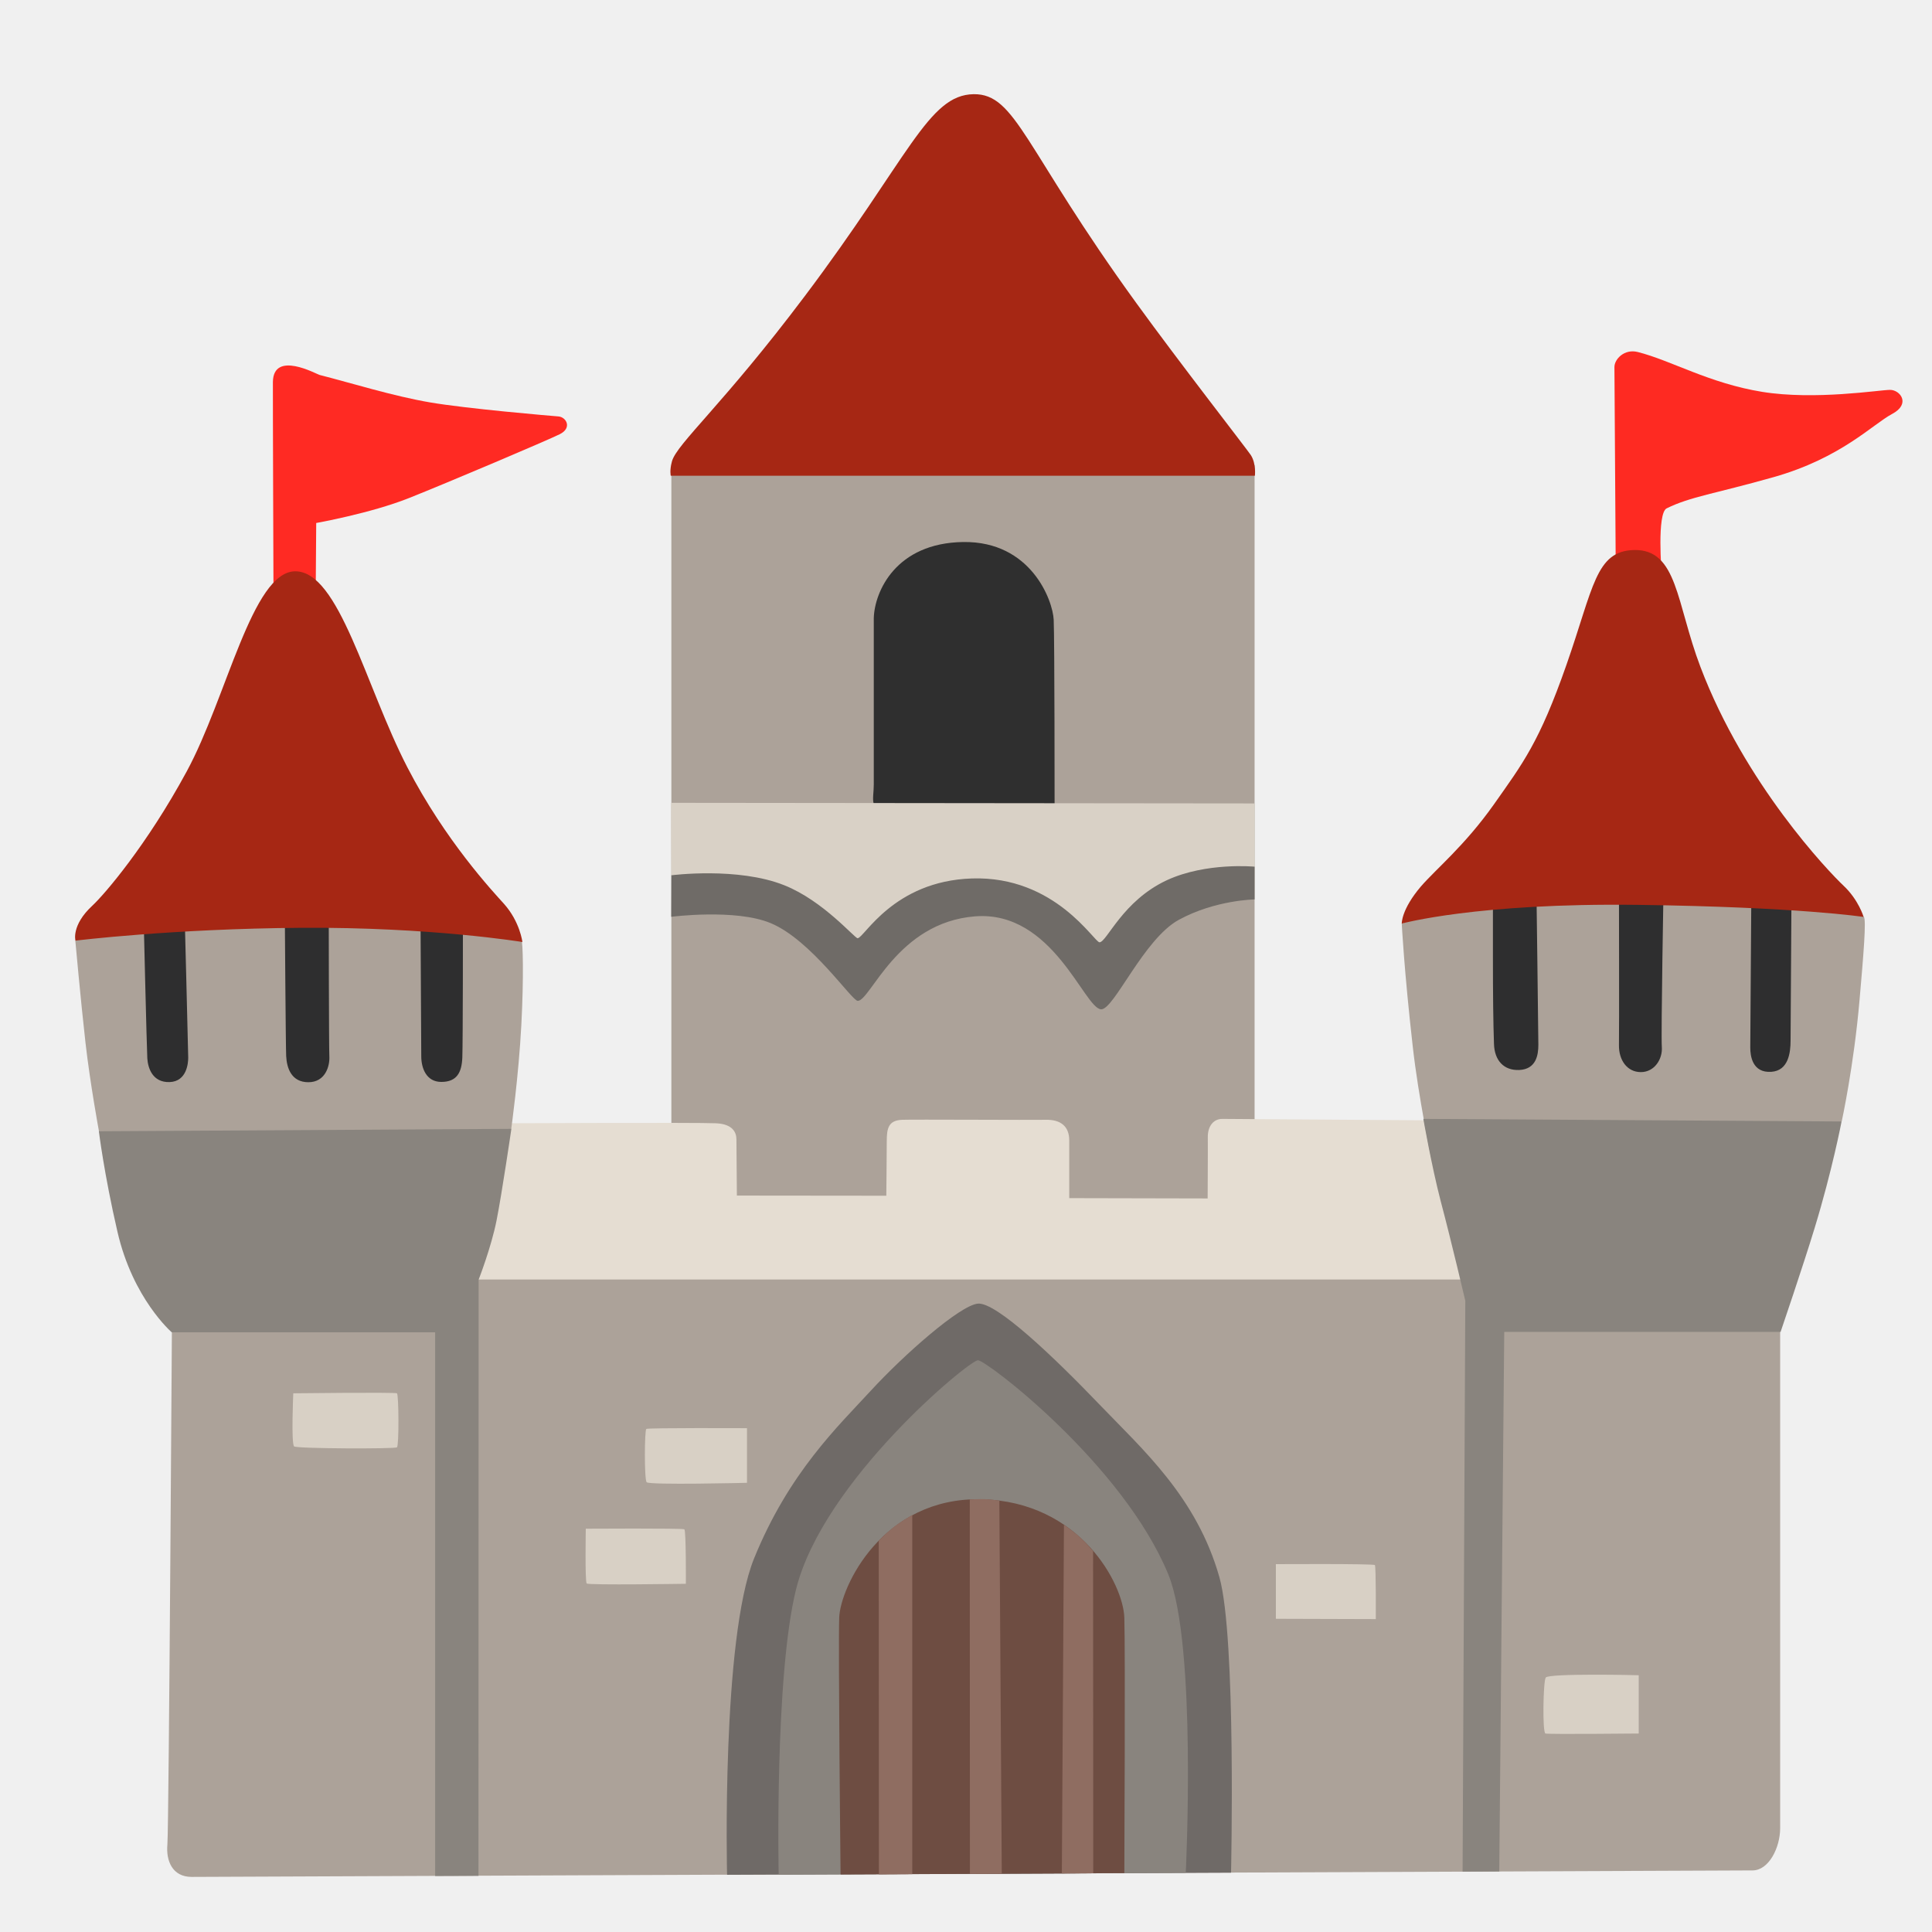
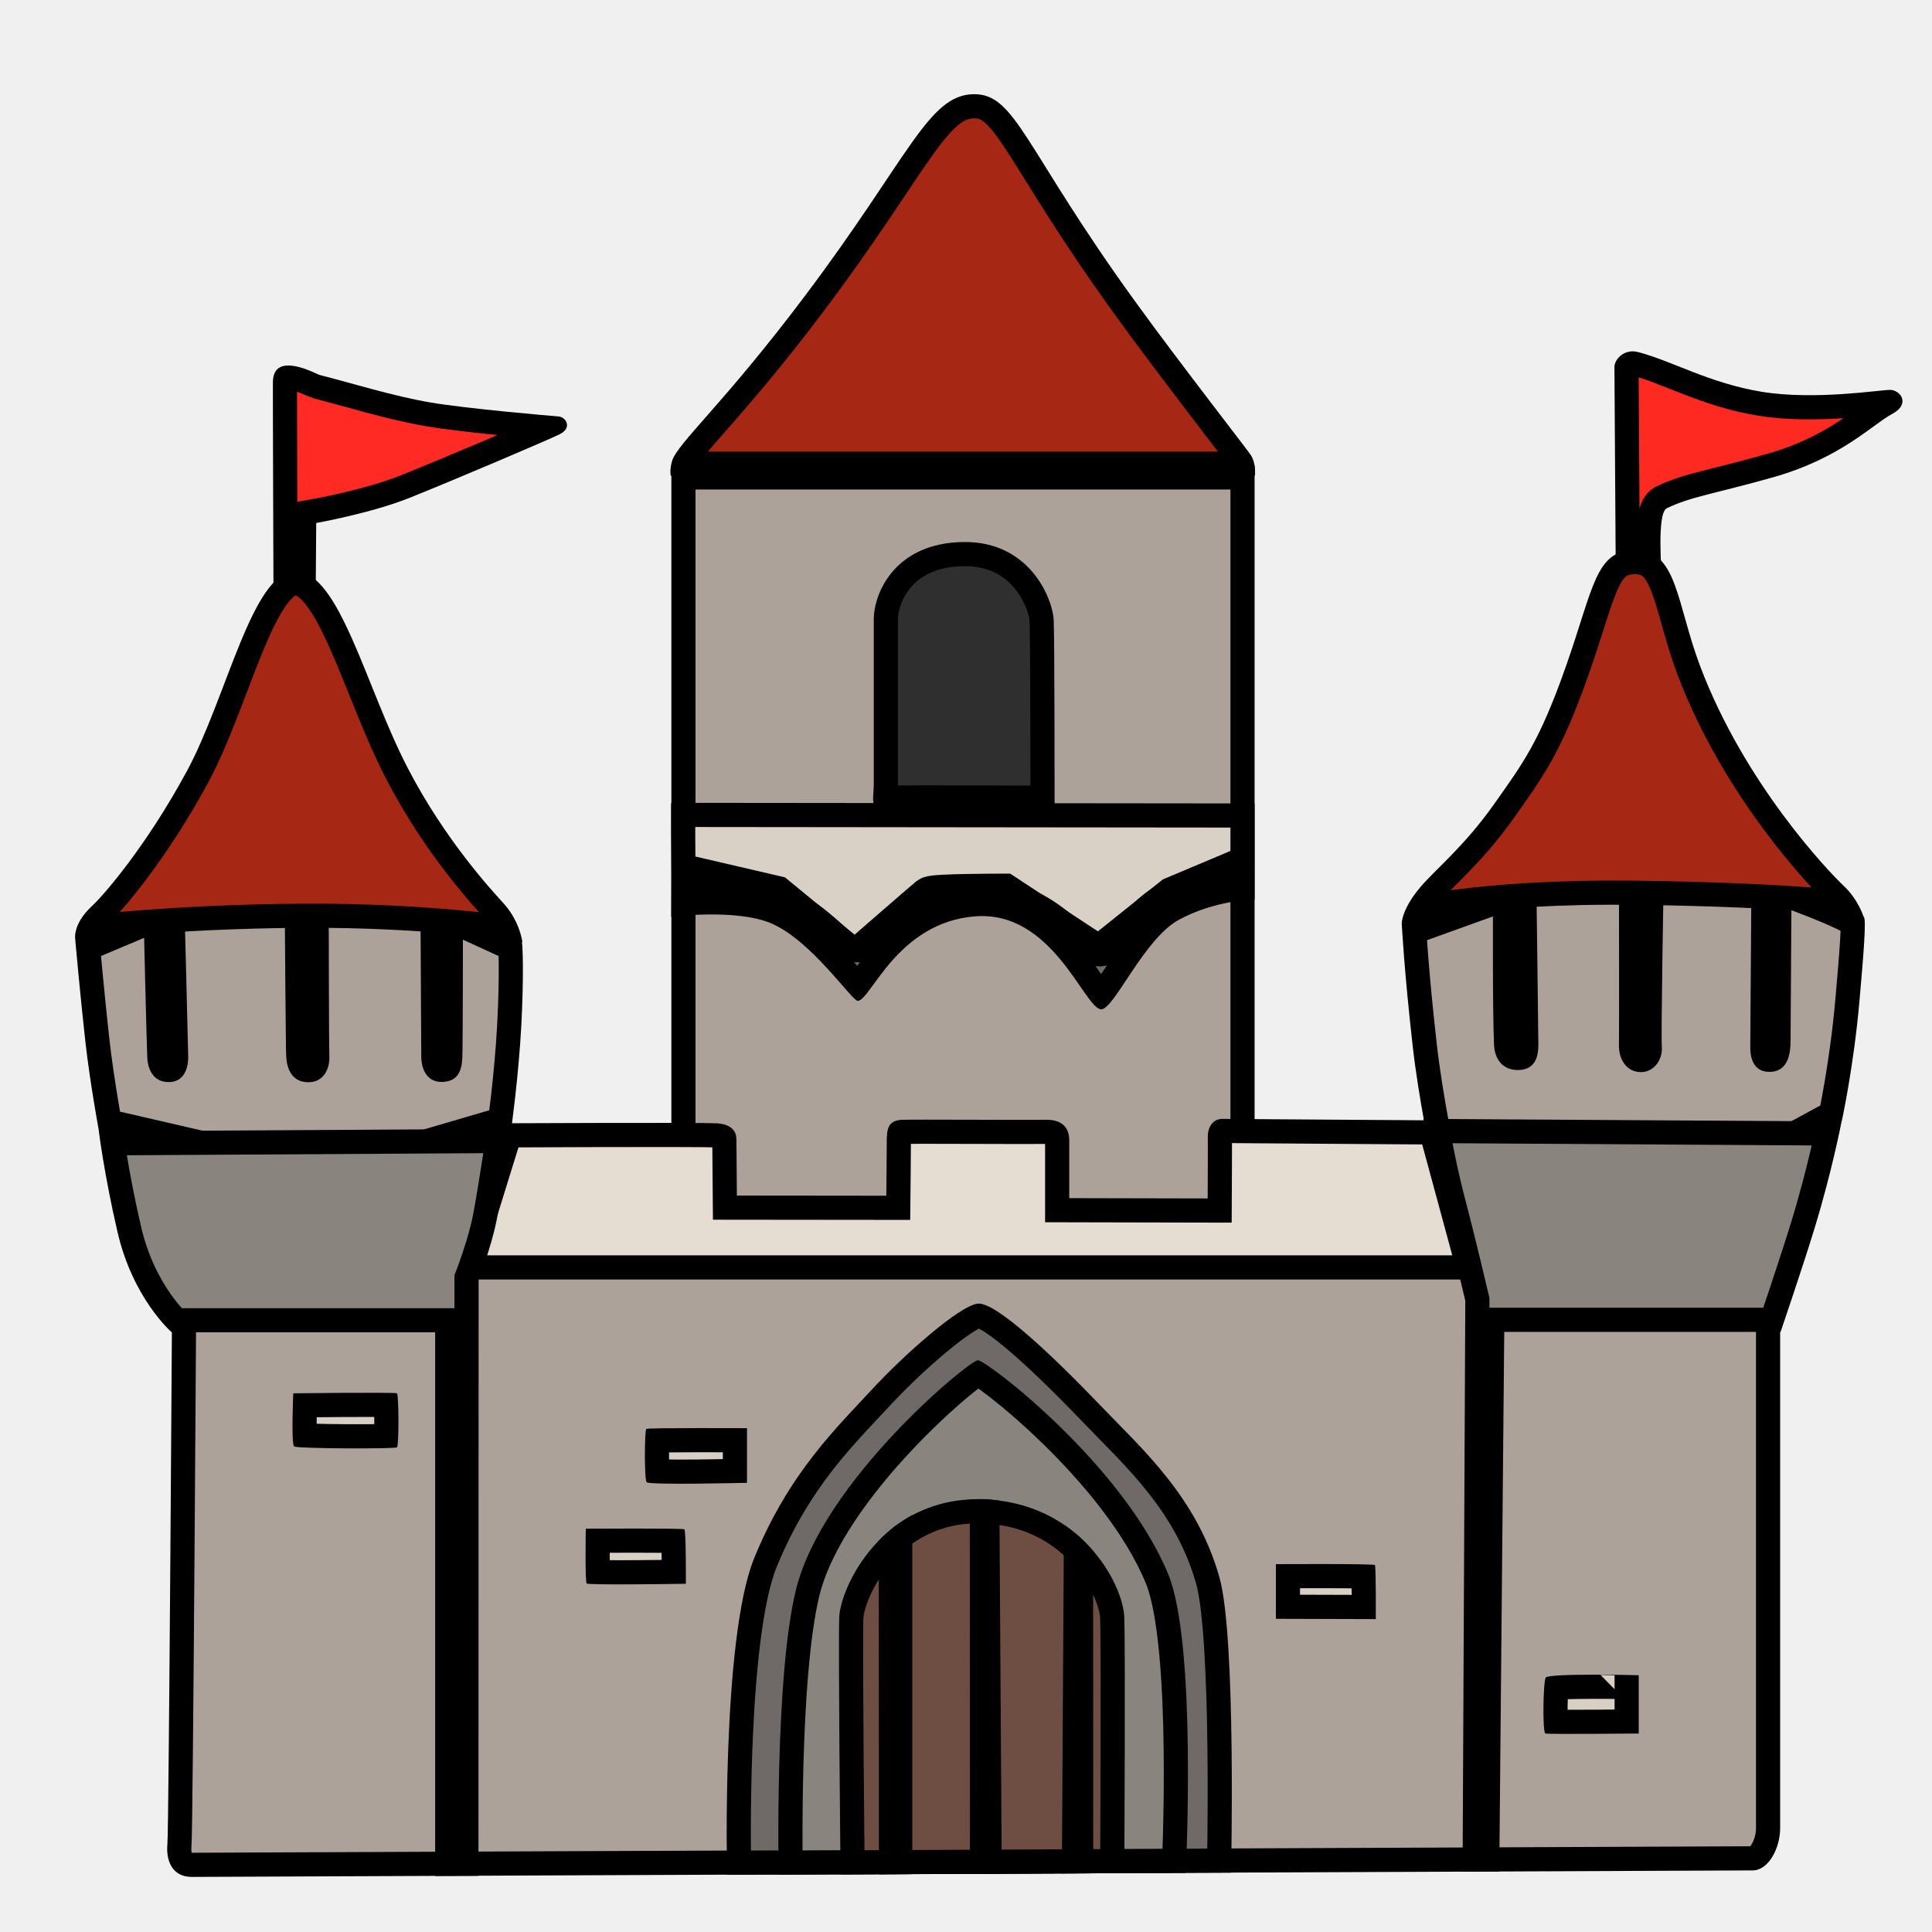
- <svg xmlns="http://www.w3.org/2000/svg" width="800px" height="800px" viewBox="0 0 128 128" aria-hidden="true" role="img" class="iconify iconify--noto" preserveAspectRatio="xMidYMid meet">
-   <path fill="#aca299" d="M44.48 30.83h38.64v50.3H44.48z" />
-   <path d="M64.51 6.24c-3.02.04-4.28 4.2-11.2 13.39c-5.37 7.14-8.46 9.76-8.79 10.93c-.17.62-.08.96-.08.96h38.7s.1-.79-.27-1.37c-.25-.38-4.76-6.17-7.57-10.05C67.84 9.82 67.32 6.21 64.51 6.24z" fill="#a62714" />
-   <path d="M57.89 40.95v11.03c0 1.01-.39 1.79 1.12 1.68c.9-.07 10.86 0 10.86 0s0-11.31-.06-12.6c-.06-1.29-1.51-5.21-5.99-5.15c-4.48.06-5.88 3.3-5.93 5.04z" fill="#2f2f2f" />
-   <path d="M44.47 53.19l38.65.04v4.21l-5.25 2.21l-5.04 4.03l-6.38-4.2s-4.53 0-4.76.17c-.22.17-5.04 4.37-5.04 4.37l-5.37-4.42l-6.8-1.58c0-.01-.04-4.79-.01-4.83z" fill="#d9d1c6" />
-   <path d="M44.47 60.74s4.26-.55 6.59.42c2.69 1.12 5.37 5.15 5.77 5.15c.85-.01 2.6-5.2 7.78-5.6c5.15-.4 7.22 6.1 8.34 6.16c.85.04 2.82-4.66 5.15-5.93c2.42-1.32 5.02-1.35 5.02-1.35v-2.17s-3.19-.31-5.8.89c-2.94 1.36-3.98 4.09-4.47 4.12c-.35.02-2.92-4.41-8.46-4.23c-5.21.17-7.14 3.95-7.57 3.96c-.19.01-2.27-2.48-4.86-3.51c-3.08-1.23-7.48-.66-7.48-.66l-.01 2.75z" fill="#6f6b67" />
-   <path d="M37.24 82.5l-25.83 2.15s-.22 36.48-.32 37.55s.32 2.15 1.61 2.15s102.33-.43 103.41-.43s1.83-1.51 1.83-2.8V86.9l-16.89-4.3l-63.81-.1z" fill="#aca299" />
-   <path d="M29.96 84.77h68.35l-2.86-10.54s-13.76-.1-14.47-.1c-.59 0-.97.49-.96 1.22c.01.53-.01 4.05-.01 4.05l-9.17-.02v-3.83c0-.92-.56-1.39-1.58-1.36c-.79.02-8.88-.03-9.5 0c-.91.04-1.01.58-1.01 1.43s-.03 3.6-.03 3.6l-9.9-.01s-.03-3.26-.03-3.72c0-.45-.23-1.02-1.35-1.07c-1.13-.06-14.27 0-14.27 0l-3.21 10.35z" fill="#e5ddd2" />
-   <path d="M109.01 55.38l-16.14 5.81s.15 3.05.73 8.16c.38 3.37 1.23 7.41 1.23 7.41l15.35 3.96l11.84-6.43s.8-3.65 1.18-8.04c.26-2.97.46-5.36.28-5.51c-1.87-1.52-14.47-5.36-14.47-5.36z" fill="#aca299" />
-   <path d="M4.99 62.32s.36 3.99.67 6.73c.31 2.74.9 5.92.9 5.92l14.94 3.45l12.37-3.62s.49-3.48.67-6.89c.17-3.24.1-5.54.01-5.61c-.27-.22-14.24-6.44-14.24-6.44L4.99 62.32z" fill="#aca299" />
-   <path d="M6.55 74.95l27.33-.16s-.62 4.24-.98 6.06c-.36 1.81-1.19 3.93-1.19 3.93l-.01 39.5l-2.87.01V88.27H11.38s-2.58-2.22-3.6-6.67c-.88-3.8-1.23-6.65-1.23-6.65z" fill="#89847e" />
-   <path d="M94.3 74.13l27.71.17s-.62 3.24-1.78 7.04c-.76 2.5-2.26 6.9-2.26 6.9H99.66l-.33 35.75l-2.43.01l.18-37.82s-.91-3.89-1.64-6.64c-.59-2.27-1.14-5.41-1.14-5.41z" fill="#89847e" />
-   <path d="M98.91 58.8v4.54c0 2.6.02 4.38.07 5.81c.03 1.13.67 1.78 1.67 1.74c1.13-.05 1.27-1 1.27-1.67s-.13-10.48-.13-10.48l-2.88.06z" fill="#2e2e2f" />
-   <path d="M107.26 58.75s.02 9.75 0 10.48c-.02 1 .54 1.8 1.45 1.8c.91 0 1.45-.87 1.39-1.67s.12-10.95.12-10.95l-2.96.34z" fill="#2e2e2f" />
-   <path d="M116.03 59.26s-.07 9.62-.07 10.15s.13 1.69 1.4 1.6c1.13-.08 1.27-1.27 1.27-2.07c0-.8.06-9.61.06-9.61l-2.66-.07z" fill="#2e2e2f" />
-   <path d="M107.05 38.26s-.09-13.4-.09-13.94c0-.53.66-1.22 1.54-1c2.22.56 4.73 2.07 8.24 2.64c3.51.57 7.81-.13 8.48-.13c.67 0 1.4.93.13 1.6s-3.36 2.91-7.84 4.18c-3.92 1.11-5.51 1.29-7.09 2.07c-.66.33-.33 4.31-.33 4.31l-3.04.27z" fill="#fe2a22" />
-   <path d="M92.87 61.19s4.97-1.38 15.65-1.24s14.95.8 14.95.8s-.33-1.13-1.33-2.07s-6.54-6.74-9.48-14.49c-1.61-4.23-1.51-7.82-4.41-7.75c-2.54.07-2.67 2.47-4.47 7.61c-1.8 5.14-2.88 6.51-4.81 9.25c-1.94 2.74-3.82 4.26-4.84 5.44c-1.3 1.53-1.26 2.45-1.26 2.45z" fill="#a62714" />
-   <path d="M9.51 60.56s.21 8.84.25 9.56c.04.63.34 1.61 1.48 1.57c1.14-.04 1.23-1.27 1.23-1.61c0-.34-.25-9.99-.25-9.99l-2.71.47z" fill="#2e2e2f" />
-   <path d="M18.87 60.62s.06 8.8.09 9.35c.04.8.35 1.73 1.47 1.73s1.43-1.06 1.39-1.73c-.03-.51-.04-9.39-.04-9.39l-2.91.04z" fill="#2e2e2f" />
-   <path d="M27.86 60.69s.05 8.7.05 9.29c0 .8.34 1.7 1.33 1.7c1.03 0 1.35-.63 1.39-1.61s.04-9.22.04-9.22l-2.81-.16z" fill="#2e2e2f" />
-   <path d="M18.12 39.66s-.05-13.84-.04-14.35c.03-2.12 2.89-.52 3.09-.47c2.15.55 4.87 1.4 7.32 1.82c2.45.42 8 .89 8.51.93c.51.04.93.76.08 1.18c-.85.42-7.45 3.22-9.99 4.23s-6.14 1.65-6.14 1.65l-.04 5.5l-2.79-.49z" fill="#ff2a23" />
-   <path d="M19.55 37.85c-2.84.03-4.52 8.35-7.18 13.26s-5.46 8.16-6.26 8.9C4.71 61.31 5 62.32 5 62.32s6.37-.79 14.95-.85c8.58-.06 14.66.94 14.66.94s-.16-1.35-1.23-2.54c-.73-.81-3.87-4.16-6.39-9.03c-2.78-5.38-4.52-13.02-7.44-12.99z" fill="#a62714" />
-   <path d="M48.17 124.21s-.38-15.61 1.79-20.96c2.31-5.69 5.57-8.76 7.75-11.13c2.19-2.38 5.88-5.63 7.07-5.75c1.21-.13 5.07 3.56 8.07 6.69c2.85 2.97 6.44 6.13 7.94 11.44c1.12 3.96.77 19.57.77 19.57l-33.39.14z" fill="#6f6a67" />
-   <path d="M64.79 90.12c-.57 0-10.26 7.98-12.05 15.18c-1.43 5.78-1.15 18.9-1.15 18.9l26.97-.12s.75-15.14-1.16-19.78c-2.99-7.27-12.04-14.18-12.61-14.18z" fill="#89847e" />
-   <path d="M55.69 124.19s-.16-15.03-.09-17.02c.07-2 2.85-7.98 9.41-7.84c6.56.14 9.41 5.63 9.48 7.84s0 16.93 0 16.93l-18.8.09z" fill="#6e4d42" />
-   <path d="M58.23 124.18l2.21-.01v-23.8s-.9.52-1.35.9c-.43.36-.87.8-.87.8l.01 22.11z" fill="#8f6d61" />
-   <path d="M64.26 124.15l-.01-24.81s.68-.03.99-.02c.42.02.97.1.97.1l.16 24.72l-2.11.01z" fill="#8f6d61" />
-   <path d="M70.49 101.02s.63.43 1.1.86c.41.38.83.88.83.88l.01 21.35l-2.08.01l.14-23.1z" fill="#8f6d61" />
-   <path d="M84.53 107.25v-3.62s6.48-.04 6.56.06s.06 3.58.06 3.58l-6.62-.02z" fill="#d8d0c5" />
-   <path d="M102.41 111.14c-.17.24-.23 3.65-.02 3.71c.21.06 6.18 0 6.18 0v-3.86c0-.01-5.95-.14-6.16.15z" fill="#d8d0c5" />
-   <path d="M49.49 94.62v3.62s-6.49.16-6.65-.04c-.16-.2-.14-3.45-.02-3.53s6.67-.05 6.67-.05z" fill="#d8d0c5" />
-   <path d="M38.81 101.28s6.41-.04 6.53.04s.1 3.61.1 3.61s-6.45.1-6.57-.02c-.12-.12-.06-3.63-.06-3.63z" fill="#d8d0c5" />
-   <path d="M19.43 92.31s-.15 3.38.06 3.52c.2.15 6.67.17 6.81.06s.12-3.49 0-3.58c-.11-.08-6.87 0-6.87 0z" fill="#d8d0c5" />
+ <svg xmlns="http://www.w3.org/2000/svg" width="800" height="800" viewBox="0 0 800 800" fill="none">
+   <mask id="path-1-inside-1_447_2033" fill="white">
+     <path d="M278 192.688H519.5V507.062H278V192.688Z" />
+   </mask>
+   <path d="M278 192.688H519.5V507.062H278V192.688Z" fill="#ACA299" stroke="black" stroke-width="20" mask="url(#path-1-inside-1_447_2033)" />
+   <mask id="path-2-inside-2_447_2033" fill="white">
+     <path d="M403.188 39C384.313 39.25 376.438 65.25 333.188 122.688C299.625 167.313 280.313 183.688 278.25 191C277.188 194.875 277.75 197 277.75 197H519.625C519.625 197 520.25 192.063 517.938 188.438C516.375 186.063 488.188 149.875 470.625 125.625C424 61.375 420.75 38.813 403.188 39Z" />
+   </mask>
+   <path d="M403.188 39C384.313 39.25 376.438 65.25 333.188 122.688C299.625 167.313 280.313 183.688 278.25 191C277.188 194.875 277.75 197 277.75 197H519.625C519.625 197 520.25 192.063 517.938 188.438C516.375 186.063 488.188 149.875 470.625 125.625C424 61.375 420.75 38.813 403.188 39Z" fill="#A62714" stroke="black" stroke-width="20" mask="url(#path-2-inside-2_447_2033)" />
+   <mask id="path-3-inside-3_447_2033" fill="white">
+     <path d="M361.813 255.938V324.875C361.813 331.188 359.375 336.063 368.813 335.375C374.438 334.938 436.688 335.375 436.688 335.375C436.688 335.375 436.688 264.688 436.313 256.625C435.938 248.563 426.875 224.063 398.875 224.438C370.875 224.813 362.125 245.063 361.813 255.938Z" />
+   </mask>
+   <path d="M361.813 255.938V324.875C361.813 331.188 359.375 336.063 368.813 335.375C374.438 334.938 436.688 335.375 436.688 335.375C436.688 335.375 436.688 264.688 436.313 256.625C435.938 248.563 426.875 224.063 398.875 224.438C370.875 224.813 362.125 245.063 361.813 255.938Z" fill="#2F2F2F" stroke="black" stroke-width="20" mask="url(#path-3-inside-3_447_2033)" />
+   <mask id="path-4-inside-4_447_2033" fill="white">
+     <path d="M277.937 332.438L519.5 332.688V359L486.687 372.813L455.187 398L415.312 371.75C415.312 371.75 387 371.75 385.562 372.813C384.187 373.875 354.062 400.125 354.062 400.125L320.5 372.5L278 362.625C278 362.563 277.75 332.687 277.937 332.438Z" />
+   </mask>
+   <path d="M277.937 332.438L519.5 332.688V359L486.687 372.813L455.187 398L415.312 371.75C415.312 371.75 387 371.75 385.562 372.813C384.187 373.875 354.062 400.125 354.062 400.125L320.5 372.5L278 362.625C278 362.563 277.75 332.687 277.937 332.438Z" fill="#D9D1C6" stroke="black" stroke-width="20" mask="url(#path-4-inside-4_447_2033)" />
+   <mask id="path-5-inside-5_447_2033" fill="white">
+     <path d="M277.938 379.625C277.938 379.625 304.563 376.188 319.125 382.25C335.938 389.25 352.688 414.438 355.188 414.438C360.5 414.375 371.437 381.938 403.812 379.438C436 376.938 448.937 417.563 455.937 417.938C461.25 418.188 473.562 388.813 488.125 380.875C503.25 372.625 519.5 372.438 519.5 372.438V358.875C519.5 358.875 499.562 356.938 483.25 364.438C464.875 372.938 458.375 390 455.312 390.188C453.125 390.313 437.062 362.625 402.437 363.75C369.875 364.813 357.812 388.438 355.125 388.5C353.937 388.563 340.937 373 324.75 366.563C305.5 358.875 278 362.438 278 362.438L277.938 379.625Z" />
+   </mask>
+   <path d="M277.938 379.625C277.938 379.625 304.563 376.188 319.125 382.25C335.938 389.25 352.688 414.438 355.188 414.438C360.5 414.375 371.437 381.938 403.812 379.438C436 376.938 448.937 417.563 455.937 417.938C461.25 418.188 473.562 388.813 488.125 380.875C503.25 372.625 519.5 372.438 519.5 372.438V358.875C519.5 358.875 499.562 356.938 483.25 364.438C464.875 372.938 458.375 390 455.312 390.188C453.125 390.313 437.062 362.625 402.437 363.75C369.875 364.813 357.812 388.438 355.125 388.5C353.937 388.563 340.937 373 324.75 366.563C305.5 358.875 278 362.438 278 362.438L277.938 379.625Z" fill="#6F6B67" stroke="black" stroke-width="20" mask="url(#path-5-inside-5_447_2033)" />
+   <mask id="path-6-inside-6_447_2033" fill="white">
+     <path d="M232.75 515.625L71.312 529.063C71.312 529.063 69.937 757.062 69.312 763.75C68.687 770.437 71.312 777.187 79.375 777.187C87.437 777.187 718.937 774.5 725.687 774.5C732.437 774.5 737.125 765.063 737.125 757V543.125L631.562 516.25L232.75 515.625Z" />
+   </mask>
+   <path d="M232.75 515.625L71.312 529.063C71.312 529.063 69.937 757.062 69.312 763.75C68.687 770.437 71.312 777.187 79.375 777.187C87.437 777.187 718.937 774.5 725.687 774.5C732.437 774.5 737.125 765.063 737.125 757V543.125L631.562 516.25L232.75 515.625Z" fill="#ACA299" stroke="black" stroke-width="20" mask="url(#path-6-inside-6_447_2033)" />
+   <mask id="path-7-inside-7_447_2033" fill="white">
+     <path d="M187.25 529.813H614.437L596.562 463.938C596.562 463.938 510.563 463.312 506.125 463.312C502.438 463.312 500.062 466.375 500.125 470.938C500.187 474.25 500.063 496.25 500.063 496.25L442.75 496.125V472.188C442.75 466.438 439.25 463.5 432.875 463.688C427.938 463.813 377.375 463.5 373.5 463.688C367.812 463.938 367.188 467.313 367.188 472.625C367.188 477.938 367 495.125 367 495.125L305.125 495.063C305.125 495.063 304.938 474.688 304.938 471.813C304.938 469 303.5 465.438 296.5 465.125C289.437 464.75 207.312 465.125 207.312 465.125L187.25 529.813Z" />
+   </mask>
+   <path d="M187.25 529.813H614.437L596.562 463.938C596.562 463.938 510.563 463.312 506.125 463.312C502.438 463.312 500.062 466.375 500.125 470.938C500.187 474.25 500.063 496.25 500.063 496.25L442.75 496.125V472.188C442.75 466.438 439.25 463.5 432.875 463.688C427.938 463.813 377.375 463.5 373.5 463.688C367.812 463.938 367.188 467.313 367.188 472.625C367.188 477.938 367 495.125 367 495.125L305.125 495.063C305.125 495.063 304.938 474.688 304.938 471.813C304.938 469 303.5 465.438 296.5 465.125C289.437 464.75 207.312 465.125 207.312 465.125L187.25 529.813Z" fill="#E5DDD2" stroke="black" stroke-width="20" mask="url(#path-7-inside-7_447_2033)" />
+   <mask id="path-8-inside-8_447_2033" fill="white">
+     <path d="M681.312 346.125L580.438 382.437C580.438 382.437 581.375 401.5 585 433.437C587.375 454.5 592.687 479.75 592.687 479.75L688.625 504.5L762.625 464.312C762.625 464.312 767.625 441.5 770 414.062C771.625 395.5 772.875 380.563 771.75 379.625C760.063 370.125 681.312 346.125 681.312 346.125Z" />
+   </mask>
+   <path d="M681.312 346.125L580.438 382.437C580.438 382.437 581.375 401.5 585 433.437C587.375 454.5 592.687 479.75 592.687 479.75L688.625 504.5L762.625 464.312C762.625 464.312 767.625 441.5 770 414.062C771.625 395.5 772.875 380.563 771.75 379.625C760.063 370.125 681.312 346.125 681.312 346.125Z" fill="#ACA299" stroke="black" stroke-width="20" mask="url(#path-8-inside-8_447_2033)" />
+   <mask id="path-9-inside-9_447_2033" fill="white">
+     <path d="M31.188 389.5C31.188 389.5 33.438 414.438 35.375 431.563C37.312 448.688 41 468.563 41 468.563L134.375 490.125L211.687 467.5C211.687 467.5 214.75 445.75 215.875 424.438C216.938 404.188 216.5 389.812 215.937 389.375C214.25 388 126.937 349.125 126.937 349.125L31.188 389.5Z" />
+   </mask>
+   <path d="M31.188 389.5C31.188 389.5 33.438 414.438 35.375 431.563C37.312 448.688 41 468.563 41 468.563L134.375 490.125L211.687 467.5C211.687 467.5 214.75 445.75 215.875 424.438C216.938 404.188 216.5 389.812 215.937 389.375C214.25 388 126.937 349.125 126.937 349.125L31.188 389.5Z" fill="#ACA299" stroke="black" stroke-width="20" mask="url(#path-9-inside-9_447_2033)" />
+   <mask id="path-10-inside-10_447_2033" fill="white">
+     <path d="M40.938 468.437L211.75 467.438C211.75 467.438 207.875 493.937 205.625 505.312C203.375 516.625 198.187 529.875 198.187 529.875L198.125 776.75L180.187 776.812V551.687H71.125C71.125 551.687 55 537.812 48.625 510C43.125 486.25 40.938 468.437 40.938 468.437Z" />
+   </mask>
+   <path d="M40.938 468.437L211.75 467.438C211.75 467.438 207.875 493.937 205.625 505.312C203.375 516.625 198.187 529.875 198.187 529.875L198.125 776.75L180.187 776.812V551.687H71.125C71.125 551.687 55 537.812 48.625 510C43.125 486.25 40.938 468.437 40.938 468.437Z" fill="#89847E" stroke="black" stroke-width="20" mask="url(#path-10-inside-10_447_2033)" />
+   <mask id="path-11-inside-11_447_2033" fill="white">
+     <path d="M589.375 463.312L762.562 464.375C762.562 464.375 758.688 484.625 751.438 508.375C746.688 524 737.312 551.5 737.312 551.5H622.875L620.812 774.938L605.625 775L606.75 538.625C606.75 538.625 601.062 514.313 596.5 497.125C592.812 482.938 589.375 463.312 589.375 463.312Z" />
+   </mask>
+   <path d="M589.375 463.312L762.562 464.375C762.562 464.375 758.688 484.625 751.438 508.375C746.688 524 737.312 551.5 737.312 551.5H622.875L620.812 774.938L605.625 775L606.75 538.625C606.75 538.625 601.062 514.313 596.5 497.125C592.812 482.938 589.375 463.312 589.375 463.312Z" fill="#89847E" stroke="black" stroke-width="20" mask="url(#path-11-inside-11_447_2033)" />
+   <mask id="path-12-inside-12_447_2033" fill="white">
+     <path d="M618.188 367.5V395.875C618.188 412.125 618.312 423.25 618.625 432.187C618.812 439.25 622.812 443.312 629.062 443.062C636.125 442.75 637 436.812 637 432.625C637 428.437 636.187 367.125 636.187 367.125L618.188 367.5Z" />
+   </mask>
+   <path d="M618.188 367.5V395.875C618.188 412.125 618.312 423.25 618.625 432.187C618.812 439.25 622.812 443.312 629.062 443.062C636.125 442.75 637 436.812 637 432.625C637 428.437 636.187 367.125 636.187 367.125L618.188 367.5Z" fill="#2E2E2F" stroke="black" stroke-width="20" mask="url(#path-12-inside-12_447_2033)" />
+   <mask id="path-13-inside-13_447_2033" fill="white">
+     <path d="M670.375 367.188C670.375 367.188 670.5 428.125 670.375 432.688C670.25 438.938 673.75 443.937 679.438 443.937C685.125 443.937 688.5 438.5 688.125 433.5C687.75 428.5 688.875 365.062 688.875 365.062L670.375 367.188Z" />
+   </mask>
+   <path d="M670.375 367.188C670.375 367.188 670.5 428.125 670.375 432.688C670.25 438.938 673.75 443.937 679.438 443.937C685.125 443.937 688.5 438.5 688.125 433.5C687.75 428.5 688.875 365.062 688.875 365.062L670.375 367.188Z" fill="#2E2E2F" stroke="black" stroke-width="20" mask="url(#path-13-inside-13_447_2033)" />
+   <mask id="path-14-inside-14_447_2033" fill="white">
+     <path d="M725.187 370.375C725.187 370.375 724.75 430.5 724.75 433.813C724.75 437.125 725.563 444.375 733.5 443.813C740.563 443.313 741.437 435.875 741.437 430.875C741.437 425.875 741.813 370.813 741.813 370.813L725.187 370.375Z" />
+   </mask>
+   <path d="M725.187 370.375C725.187 370.375 724.75 430.5 724.75 433.813C724.75 437.125 725.563 444.375 733.5 443.813C740.563 443.313 741.437 435.875 741.437 430.875C741.437 425.875 741.813 370.813 741.813 370.813L725.187 370.375Z" fill="#2E2E2F" stroke="black" stroke-width="20" mask="url(#path-14-inside-14_447_2033)" />
+   <mask id="path-15-inside-15_447_2033" fill="white">
+     <path d="M669.063 239.125C669.063 239.125 668.5 155.375 668.5 152C668.5 148.687 672.625 144.375 678.125 145.75C692 149.25 707.687 158.687 729.625 162.25C751.562 165.812 778.438 161.437 782.625 161.437C786.813 161.437 791.375 167.25 783.437 171.437C775.5 175.625 762.438 189.625 734.438 197.562C709.938 204.5 700 205.625 690.125 210.5C686 212.562 688.062 237.437 688.062 237.437L669.063 239.125Z" />
+   </mask>
+   <path d="M669.063 239.125C669.063 239.125 668.5 155.375 668.5 152C668.5 148.687 672.625 144.375 678.125 145.75C692 149.25 707.687 158.687 729.625 162.25C751.562 165.812 778.438 161.437 782.625 161.437C786.813 161.437 791.375 167.25 783.437 171.437C775.5 175.625 762.438 189.625 734.438 197.562C709.938 204.5 700 205.625 690.125 210.5C686 212.562 688.062 237.437 688.062 237.437L669.063 239.125Z" fill="#FE2A22" stroke="black" stroke-width="20" mask="url(#path-15-inside-15_447_2033)" />
+   <mask id="path-16-inside-16_447_2033" fill="white">
+     <path d="M580.437 382.438C580.437 382.438 611.5 373.813 678.25 374.688C745 375.563 771.687 379.688 771.687 379.688C771.687 379.688 769.625 372.625 763.375 366.75C757.125 360.875 722.5 324.625 704.125 276.188C694.062 249.75 694.687 227.313 676.562 227.75C660.687 228.188 659.875 243.188 648.625 275.313C637.375 307.438 630.625 316 618.562 333.125C606.437 350.25 594.687 359.75 588.312 367.125C580.187 376.688 580.437 382.438 580.437 382.438Z" />
+   </mask>
+   <path d="M580.437 382.438C580.437 382.438 611.5 373.813 678.25 374.688C745 375.563 771.687 379.688 771.687 379.688C771.687 379.688 769.625 372.625 763.375 366.75C757.125 360.875 722.5 324.625 704.125 276.188C694.062 249.75 694.687 227.313 676.562 227.75C660.687 228.188 659.875 243.188 648.625 275.313C637.375 307.438 630.625 316 618.562 333.125C606.437 350.25 594.687 359.75 588.312 367.125C580.187 376.688 580.437 382.438 580.437 382.438Z" fill="#A62714" stroke="black" stroke-width="20" mask="url(#path-16-inside-16_447_2033)" />
+   <mask id="path-17-inside-17_447_2033" fill="white">
+     <path d="M59.438 378.5C59.438 378.5 60.75 433.75 61 438.25C61.25 442.188 63.125 448.313 70.25 448.063C77.375 447.813 77.938 440.125 77.938 438C77.938 435.875 76.375 375.562 76.375 375.562L59.438 378.5Z" />
+   </mask>
+   <path d="M59.438 378.5C59.438 378.5 60.75 433.75 61 438.25C61.25 442.188 63.125 448.313 70.25 448.063C77.375 447.813 77.938 440.125 77.938 438C77.938 435.875 76.375 375.562 76.375 375.562L59.438 378.5Z" fill="#2E2E2F" stroke="black" stroke-width="20" mask="url(#path-17-inside-17_447_2033)" />
+   <mask id="path-18-inside-18_447_2033" fill="white">
+     <path d="M117.938 378.875C117.938 378.875 118.312 433.875 118.5 437.312C118.75 442.312 120.687 448.125 127.687 448.125C134.687 448.125 136.625 441.5 136.375 437.312C136.187 434.125 136.125 378.625 136.125 378.625L117.938 378.875Z" />
+   </mask>
+   <path d="M117.938 378.875C117.938 378.875 118.312 433.875 118.5 437.312C118.75 442.312 120.687 448.125 127.687 448.125C134.687 448.125 136.625 441.5 136.375 437.312C136.187 434.125 136.125 378.625 136.125 378.625L117.938 378.875Z" fill="#2E2E2F" stroke="black" stroke-width="20" mask="url(#path-18-inside-18_447_2033)" />
+   <mask id="path-19-inside-19_447_2033" fill="white">
+     <path d="M174.125 379.312C174.125 379.312 174.437 433.688 174.437 437.375C174.437 442.375 176.562 448 182.75 448C189.187 448 191.187 444.063 191.437 437.938C191.687 431.813 191.687 380.312 191.687 380.312L174.125 379.312Z" />
+   </mask>
+   <path d="M174.125 379.312C174.125 379.312 174.437 433.688 174.437 437.375C174.437 442.375 176.562 448 182.75 448C189.187 448 191.187 444.063 191.437 437.938C191.687 431.813 191.687 380.312 191.687 380.312L174.125 379.312Z" fill="#2E2E2F" stroke="black" stroke-width="20" mask="url(#path-19-inside-19_447_2033)" />
+   <mask id="path-20-inside-20_447_2033" fill="white">
+     <path d="M113.25 247.875C113.25 247.875 112.937 161.375 113 158.187C113.187 144.937 131.062 154.937 132.312 155.25C145.75 158.687 162.75 164 178.062 166.625C193.375 169.25 228.062 172.187 231.25 172.437C234.437 172.687 237.062 177.187 231.75 179.812C226.437 182.437 185.187 199.937 169.312 206.25C153.437 212.562 130.937 216.562 130.937 216.562L130.687 250.937L113.25 247.875Z" />
+   </mask>
+   <path d="M113.25 247.875C113.25 247.875 112.937 161.375 113 158.187C113.187 144.937 131.062 154.937 132.312 155.25C145.75 158.687 162.75 164 178.062 166.625C193.375 169.25 228.062 172.187 231.25 172.437C234.437 172.687 237.062 177.187 231.75 179.812C226.437 182.437 185.187 199.937 169.312 206.25C153.437 212.562 130.937 216.562 130.937 216.562L130.687 250.937L113.25 247.875Z" fill="#FF2A23" stroke="black" stroke-width="20" mask="url(#path-20-inside-20_447_2033)" />
+   <mask id="path-21-inside-21_447_2033" fill="white">
+     <path d="M122.188 236.562C104.438 236.75 93.938 288.75 77.312 319.437C60.688 350.125 43.188 370.437 38.188 375.062C29.438 383.187 31.25 389.5 31.25 389.5C31.25 389.5 71.062 384.562 124.688 384.187C178.313 383.812 216.313 390.062 216.313 390.062C216.313 390.062 215.313 381.625 208.625 374.187C204.063 369.125 184.438 348.187 168.688 317.75C151.313 284.125 140.438 236.375 122.188 236.562Z" />
+   </mask>
+   <path d="M122.188 236.562C104.438 236.75 93.938 288.75 77.312 319.437C60.688 350.125 43.188 370.437 38.188 375.062C29.438 383.187 31.25 389.5 31.25 389.5C31.25 389.5 71.062 384.562 124.688 384.187C178.313 383.812 216.313 390.062 216.313 390.062C216.313 390.062 215.313 381.625 208.625 374.187C204.063 369.125 184.438 348.187 168.688 317.75C151.313 284.125 140.438 236.375 122.188 236.562Z" fill="#A62714" stroke="black" stroke-width="20" mask="url(#path-21-inside-21_447_2033)" />
+   <mask id="path-22-inside-22_447_2033" fill="white">
+     <path d="M301.063 776.313C301.063 776.313 298.688 678.75 312.25 645.313C326.688 609.75 347.063 590.563 360.688 575.75C374.375 560.875 397.438 540.563 404.875 539.813C412.438 539 436.563 562.063 455.313 581.625C473.125 600.188 495.563 619.938 504.938 653.125C511.938 677.875 509.75 775.438 509.75 775.438L301.063 776.313Z" />
+   </mask>
+   <path d="M301.063 776.313C301.063 776.313 298.688 678.75 312.25 645.313C326.688 609.75 347.063 590.563 360.688 575.75C374.375 560.875 397.438 540.563 404.875 539.813C412.438 539 436.563 562.063 455.313 581.625C473.125 600.188 495.563 619.938 504.938 653.125C511.938 677.875 509.75 775.438 509.75 775.438L301.063 776.313Z" fill="#6F6A67" stroke="black" stroke-width="20" mask="url(#path-22-inside-22_447_2033)" />
+   <mask id="path-23-inside-23_447_2033" fill="white">
+     <path d="M404.937 563.25C401.375 563.25 340.812 613.125 329.625 658.125C320.687 694.25 322.437 776.25 322.437 776.25L491 775.5C491 775.5 495.687 680.875 483.75 651.875C465.062 606.438 408.5 563.25 404.937 563.25Z" />
+   </mask>
+   <path d="M404.937 563.25C401.375 563.25 340.812 613.125 329.625 658.125C320.687 694.25 322.437 776.25 322.437 776.25L491 775.5C491 775.5 495.687 680.875 483.75 651.875C465.062 606.438 408.5 563.25 404.937 563.25Z" fill="#89847E" stroke="black" stroke-width="20" mask="url(#path-23-inside-23_447_2033)" />
+   <mask id="path-24-inside-24_447_2033" fill="white">
+     <path d="M348.062 776.188C348.062 776.188 347.062 682.25 347.5 669.813C347.937 657.313 365.312 619.938 406.312 620.813C447.312 621.688 465.125 656 465.562 669.813C466 683.625 465.562 775.625 465.562 775.625L348.062 776.188Z" />
+   </mask>
+   <path d="M348.062 776.188C348.062 776.188 347.062 682.25 347.5 669.813C347.937 657.313 365.312 619.938 406.312 620.813C447.312 621.688 465.125 656 465.562 669.813C466 683.625 465.562 775.625 465.562 775.625L348.062 776.188Z" fill="#6E4D42" stroke="black" stroke-width="20" mask="url(#path-24-inside-24_447_2033)" />
+   <mask id="path-25-inside-25_447_2033" fill="white">
+     <path d="M363.937 776.125L377.75 776.062V627.312C377.75 627.312 372.125 630.562 369.312 632.937C366.625 635.187 363.875 637.937 363.875 637.937L363.937 776.125Z" />
+   </mask>
+   <path d="M363.937 776.125L377.75 776.062V627.312C377.75 627.312 372.125 630.562 369.312 632.937C366.625 635.187 363.875 637.937 363.875 637.937L363.937 776.125Z" fill="#8F6D61" stroke="black" stroke-width="20" mask="url(#path-25-inside-25_447_2033)" />
+   <mask id="path-26-inside-26_447_2033" fill="white">
+     <path d="M401.625 775.938L401.562 620.875C401.562 620.875 405.812 620.688 407.75 620.75C410.375 620.875 413.812 621.375 413.812 621.375L414.813 775.875L401.625 775.938Z" />
+   </mask>
+   <path d="M401.625 775.938L401.562 620.875C401.562 620.875 405.812 620.688 407.75 620.75C410.375 620.875 413.812 621.375 413.812 621.375L414.813 775.875L401.625 775.938Z" fill="#8F6D61" stroke="black" stroke-width="20" mask="url(#path-26-inside-26_447_2033)" />
+   <mask id="path-27-inside-27_447_2033" fill="white">
+     <path d="M440.562 631.375C440.562 631.375 444.5 634.063 447.437 636.75C450 639.125 452.625 642.25 452.625 642.25L452.688 775.688L439.688 775.75L440.562 631.375Z" />
+   </mask>
+   <path d="M440.562 631.375C440.562 631.375 444.5 634.063 447.437 636.75C450 639.125 452.625 642.25 452.625 642.25L452.688 775.688L439.688 775.75L440.562 631.375Z" fill="#8F6D61" stroke="black" stroke-width="20" mask="url(#path-27-inside-27_447_2033)" />
+   <mask id="path-28-inside-28_447_2033" fill="white">
+     <path d="M528.312 670.312V647.687C528.312 647.687 568.812 647.437 569.312 648.062C569.812 648.687 569.688 670.437 569.688 670.437L528.312 670.312Z" />
+   </mask>
+   <path d="M528.312 670.312V647.687C528.312 647.687 568.812 647.437 569.312 648.062C569.812 648.687 569.688 670.437 569.688 670.437L528.312 670.312Z" fill="#D8D0C5" stroke="black" stroke-width="20" mask="url(#path-28-inside-28_447_2033)" />
+   <mask id="path-29-inside-29_447_2033" fill="white">
+     <path d="M640.062 694.625C639 696.125 638.625 717.437 639.937 717.812C641.25 718.187 678.562 717.812 678.562 717.812V693.687C678.562 693.625 641.375 692.812 640.062 694.625Z" />
+   </mask>
+   <path d="M640.062 694.625C639 696.125 638.625 717.437 639.937 717.812C641.25 718.187 678.562 717.812 678.562 717.812V693.687C678.562 693.625 641.375 692.812 640.062 694.625Z" fill="#D8D0C5" stroke="black" stroke-width="20" mask="url(#path-29-inside-29_447_2033)" />
+   <mask id="path-30-inside-30_447_2033" fill="white">
+     <path d="M309.313 591.375V614C309.313 614 268.75 615 267.75 613.75C266.75 612.5 266.875 592.188 267.625 591.688C268.375 591.188 309.313 591.375 309.313 591.375Z" />
+   </mask>
+   <path d="M309.313 591.375V614C309.313 614 268.75 615 267.75 613.75C266.75 612.5 266.875 592.188 267.625 591.688C268.375 591.188 309.313 591.375 309.313 591.375Z" fill="#D8D0C5" stroke="black" stroke-width="20" mask="url(#path-30-inside-30_447_2033)" />
+   <mask id="path-31-inside-31_447_2033" fill="white">
+     <path d="M242.563 633C242.563 633 282.625 632.75 283.375 633.25C284.125 633.75 284 655.813 284 655.813C284 655.813 243.687 656.438 242.937 655.688C242.187 654.938 242.563 633 242.563 633Z" />
+   </mask>
+   <path d="M242.563 633C242.563 633 282.625 632.75 283.375 633.25C284.125 633.75 284 655.813 284 655.813C284 655.813 243.687 656.438 242.937 655.688C242.187 654.938 242.563 633 242.563 633Z" fill="#D8D0C5" stroke="black" stroke-width="20" mask="url(#path-31-inside-31_447_2033)" />
+   <mask id="path-32-inside-32_447_2033" fill="white">
+     <path d="M121.437 576.937C121.437 576.937 120.5 598.062 121.812 598.937C123.062 599.875 163.5 600 164.375 599.312C165.25 598.625 165.125 577.5 164.375 576.937C163.687 576.437 121.437 576.937 121.437 576.937Z" />
+   </mask>
+   <path d="M121.437 576.937C121.437 576.937 120.5 598.062 121.812 598.937C123.062 599.875 163.5 600 164.375 599.312C165.25 598.625 165.125 577.5 164.375 576.937C163.687 576.437 121.437 576.937 121.437 576.937Z" fill="#D8D0C5" stroke="black" stroke-width="20" mask="url(#path-32-inside-32_447_2033)" />
</svg>
